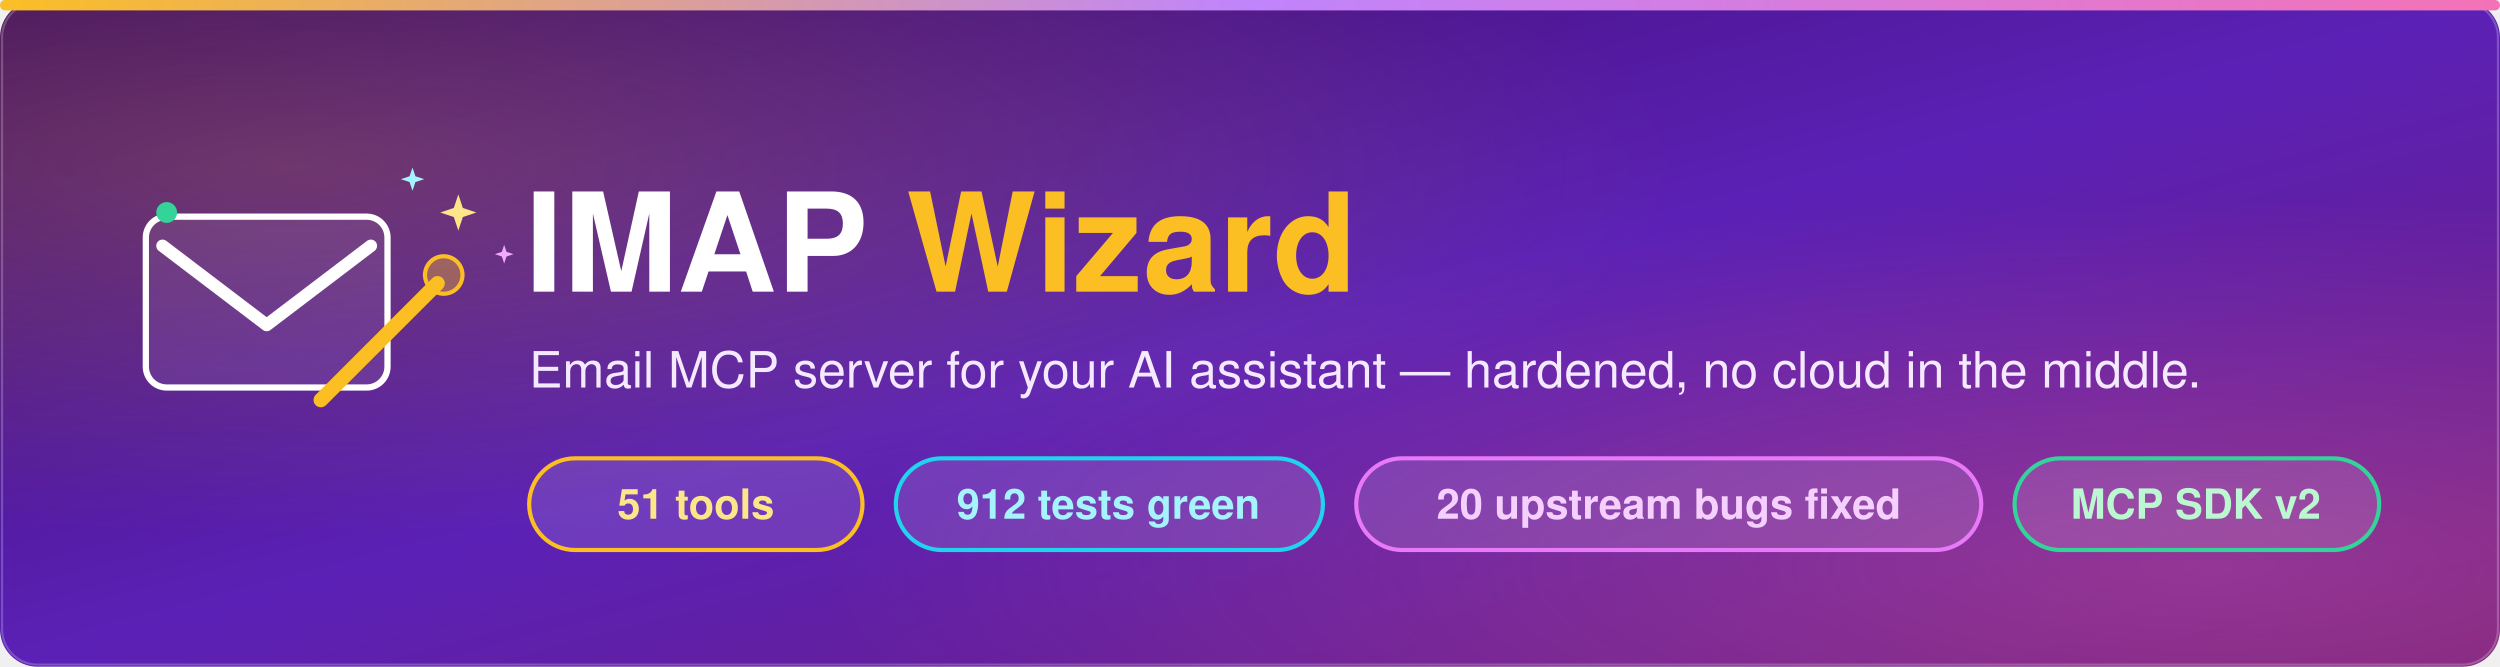
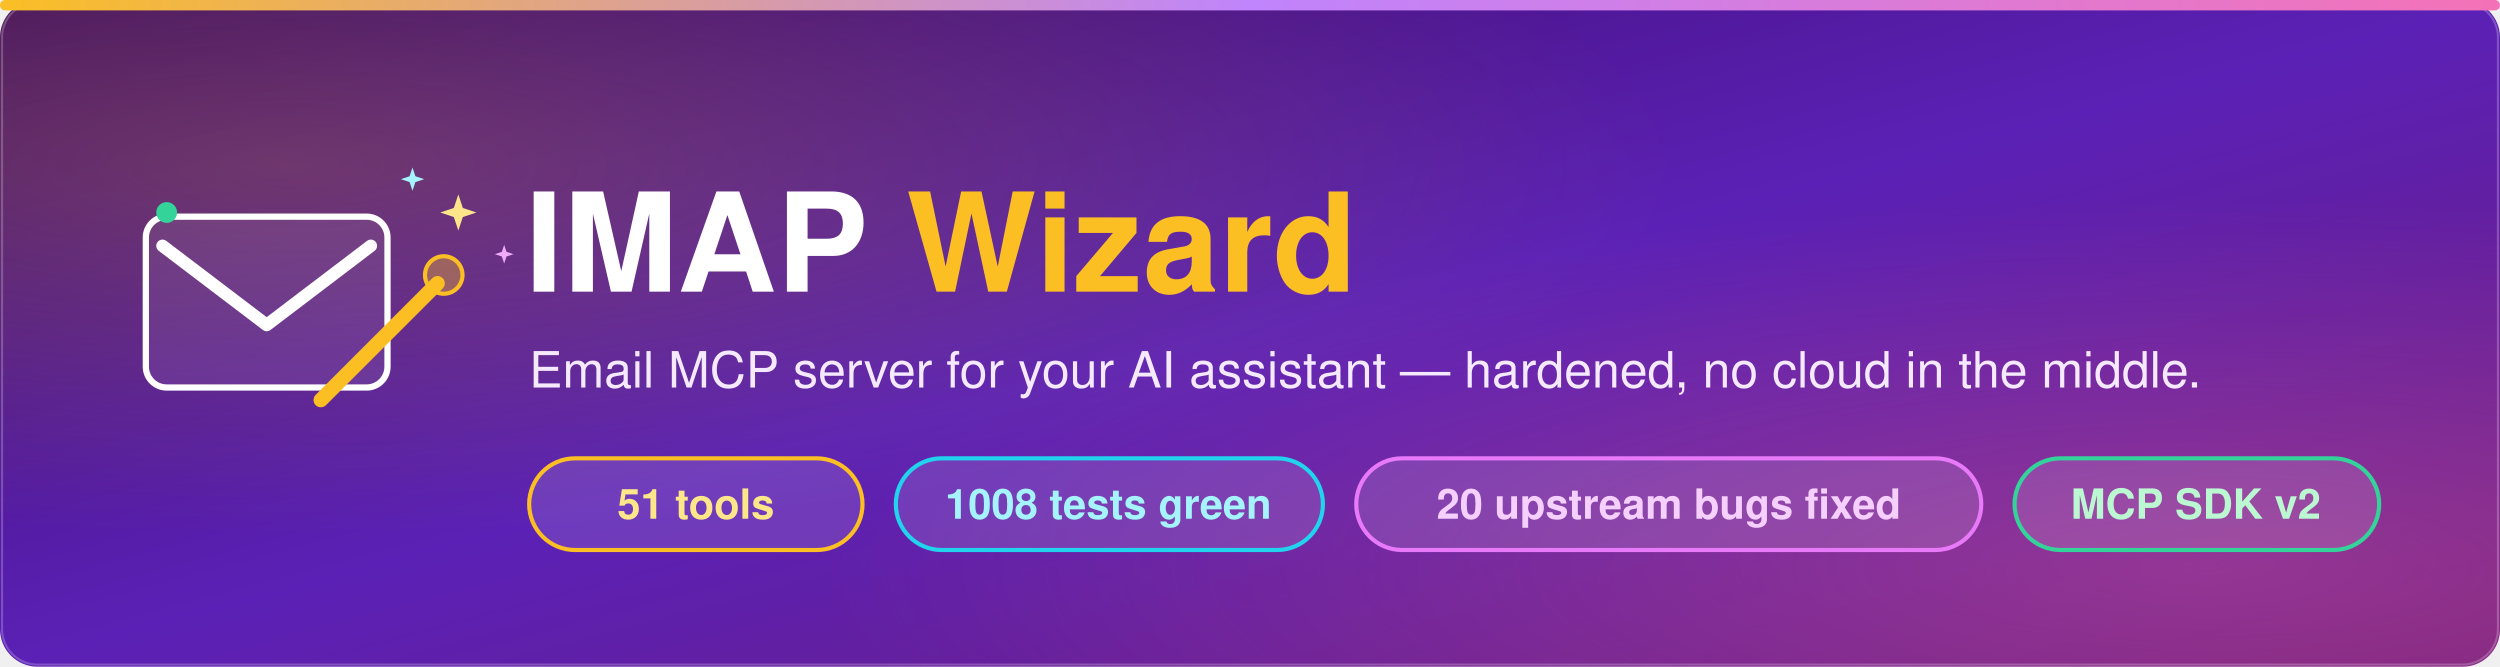
- <svg xmlns="http://www.w3.org/2000/svg" width="1200" height="320" viewBox="0 0 1200 320" role="img" aria-label="IMAP Wizard — hardened email MCP server: 51 tools plus opt-in verification, 912 tests green, 20 upstream bugs fixed">
+ <svg xmlns="http://www.w3.org/2000/svg" width="1200" height="320" viewBox="0 0 1200 320" role="img" aria-label="IMAP Wizard — hardened email MCP server: 51 tools plus opt-in verification, 1008 tests green, 20 upstream bugs fixed">
  <defs>
    <linearGradient id="bg" x1="0" y1="0" x2="1" y2="1">
      <stop offset="0%" stop-color="#3b0764" />
      <stop offset="50%" stop-color="#5b21b6" />
      <stop offset="100%" stop-color="#701a75" />
    </linearGradient>
    <linearGradient id="bar" x1="0" y1="0" x2="1" y2="0">
      <stop offset="0%" stop-color="#fbbf24" />
      <stop offset="50%" stop-color="#c084fc" />
      <stop offset="100%" stop-color="#f472b6" />
    </linearGradient>
    <radialGradient id="glowGold" cx="12%" cy="25%" r="55%">
      <stop offset="0%" stop-color="#fbbf24" stop-opacity="0.22" />
      <stop offset="100%" stop-color="#fbbf24" stop-opacity="0" />
    </radialGradient>
    <radialGradient id="glowPink" cx="88%" cy="85%" r="55%">
      <stop offset="0%" stop-color="#f472b6" stop-opacity="0.30" />
      <stop offset="100%" stop-color="#f472b6" stop-opacity="0" />
    </radialGradient>
    <g id="sparkle">
      <path d="M0 -14 L3.5 -3.5 L14 0 L3.5 3.5 L0 14 L-3.5 3.5 L-14 0 L-3.5 -3.5 Z" />
    </g>
  </defs>
  <rect width="1200" height="320" rx="18" fill="url(#bg)" />
  <rect width="1200" height="320" rx="18" fill="url(#glowGold)" />
  <rect width="1200" height="320" rx="18" fill="url(#glowPink)" />
  <rect x="1" y="1" width="1198" height="318" rx="17" fill="none" stroke="#ffffff" stroke-opacity="0.22" />
  <rect x="0" y="0" width="1200" height="5" rx="2.5" fill="url(#bar)" />
  <g transform="translate(70,96)">
    <rect x="0" y="8" width="116" height="82" rx="10" fill="#ffffff" fill-opacity="0.07" stroke="#ffffff" stroke-width="3" />
    <path d="M8 22 L58 60 L108 22" fill="none" stroke="#ffffff" stroke-width="6" stroke-linecap="round" stroke-linejoin="round" />
    <line x1="84" y1="96" x2="140" y2="40" stroke="#fbbf24" stroke-width="7" stroke-linecap="round" />
    <circle cx="143" cy="36" r="9" fill="#fbbf24" fill-opacity="0.35" stroke="#fbbf24" stroke-width="2" />
    <use href="#sparkle" transform="translate(150,6) scale(0.62)" fill="#fde68a" />
    <use href="#sparkle" transform="translate(128,-10) scale(0.4)" fill="#a5f3fc" />
    <use href="#sparkle" transform="translate(172,26) scale(0.32)" fill="#f0abfc" />
    <circle cx="10" cy="6" r="5" fill="#34d399" />
  </g>
  <text x="252" y="140" font-family="'Segoe UI',Helvetica,Arial,sans-serif" font-size="66" font-weight="800" fill="#ffffff">IMAP <tspan fill="#fbbf24">Wizard</tspan>
  </text>
  <text x="254" y="186" font-family="'Segoe UI',Helvetica,Arial,sans-serif" font-size="24" fill="#f5e9ff">Email MCP server for your AI assistant — hardened, no cloud in the middle.</text>
  <g font-family="'Segoe UI',Helvetica,Arial,sans-serif" font-size="20" font-weight="600">
    <rect x="254" y="220" width="160" height="44" rx="22" fill="#ffffff" fill-opacity="0.12" stroke="#fbbf24" stroke-width="2" />
    <text x="334" y="249" text-anchor="middle" fill="#fde68a">51 tools</text>
    <rect x="430" y="220" width="205" height="44" rx="22" fill="#ffffff" fill-opacity="0.12" stroke="#22d3ee" stroke-width="2" />
-     <text x="532" y="249" text-anchor="middle" fill="#a5f3fc">912 tests green</text>
+     <text x="532" y="249" text-anchor="middle" fill="#a5f3fc">1008 tests green</text>
    <rect x="651" y="220" width="300" height="44" rx="22" fill="#ffffff" fill-opacity="0.12" stroke="#e879f9" stroke-width="2" />
    <text x="801" y="249" text-anchor="middle" fill="#f5d0fe">20 upstream bugs fixed</text>
    <rect x="967" y="220" width="175" height="44" rx="22" fill="#ffffff" fill-opacity="0.12" stroke="#34d399" stroke-width="2" />
    <text x="1054" y="249" text-anchor="middle" fill="#bbf7d0">MCP SDK v2</text>
  </g>
</svg>
